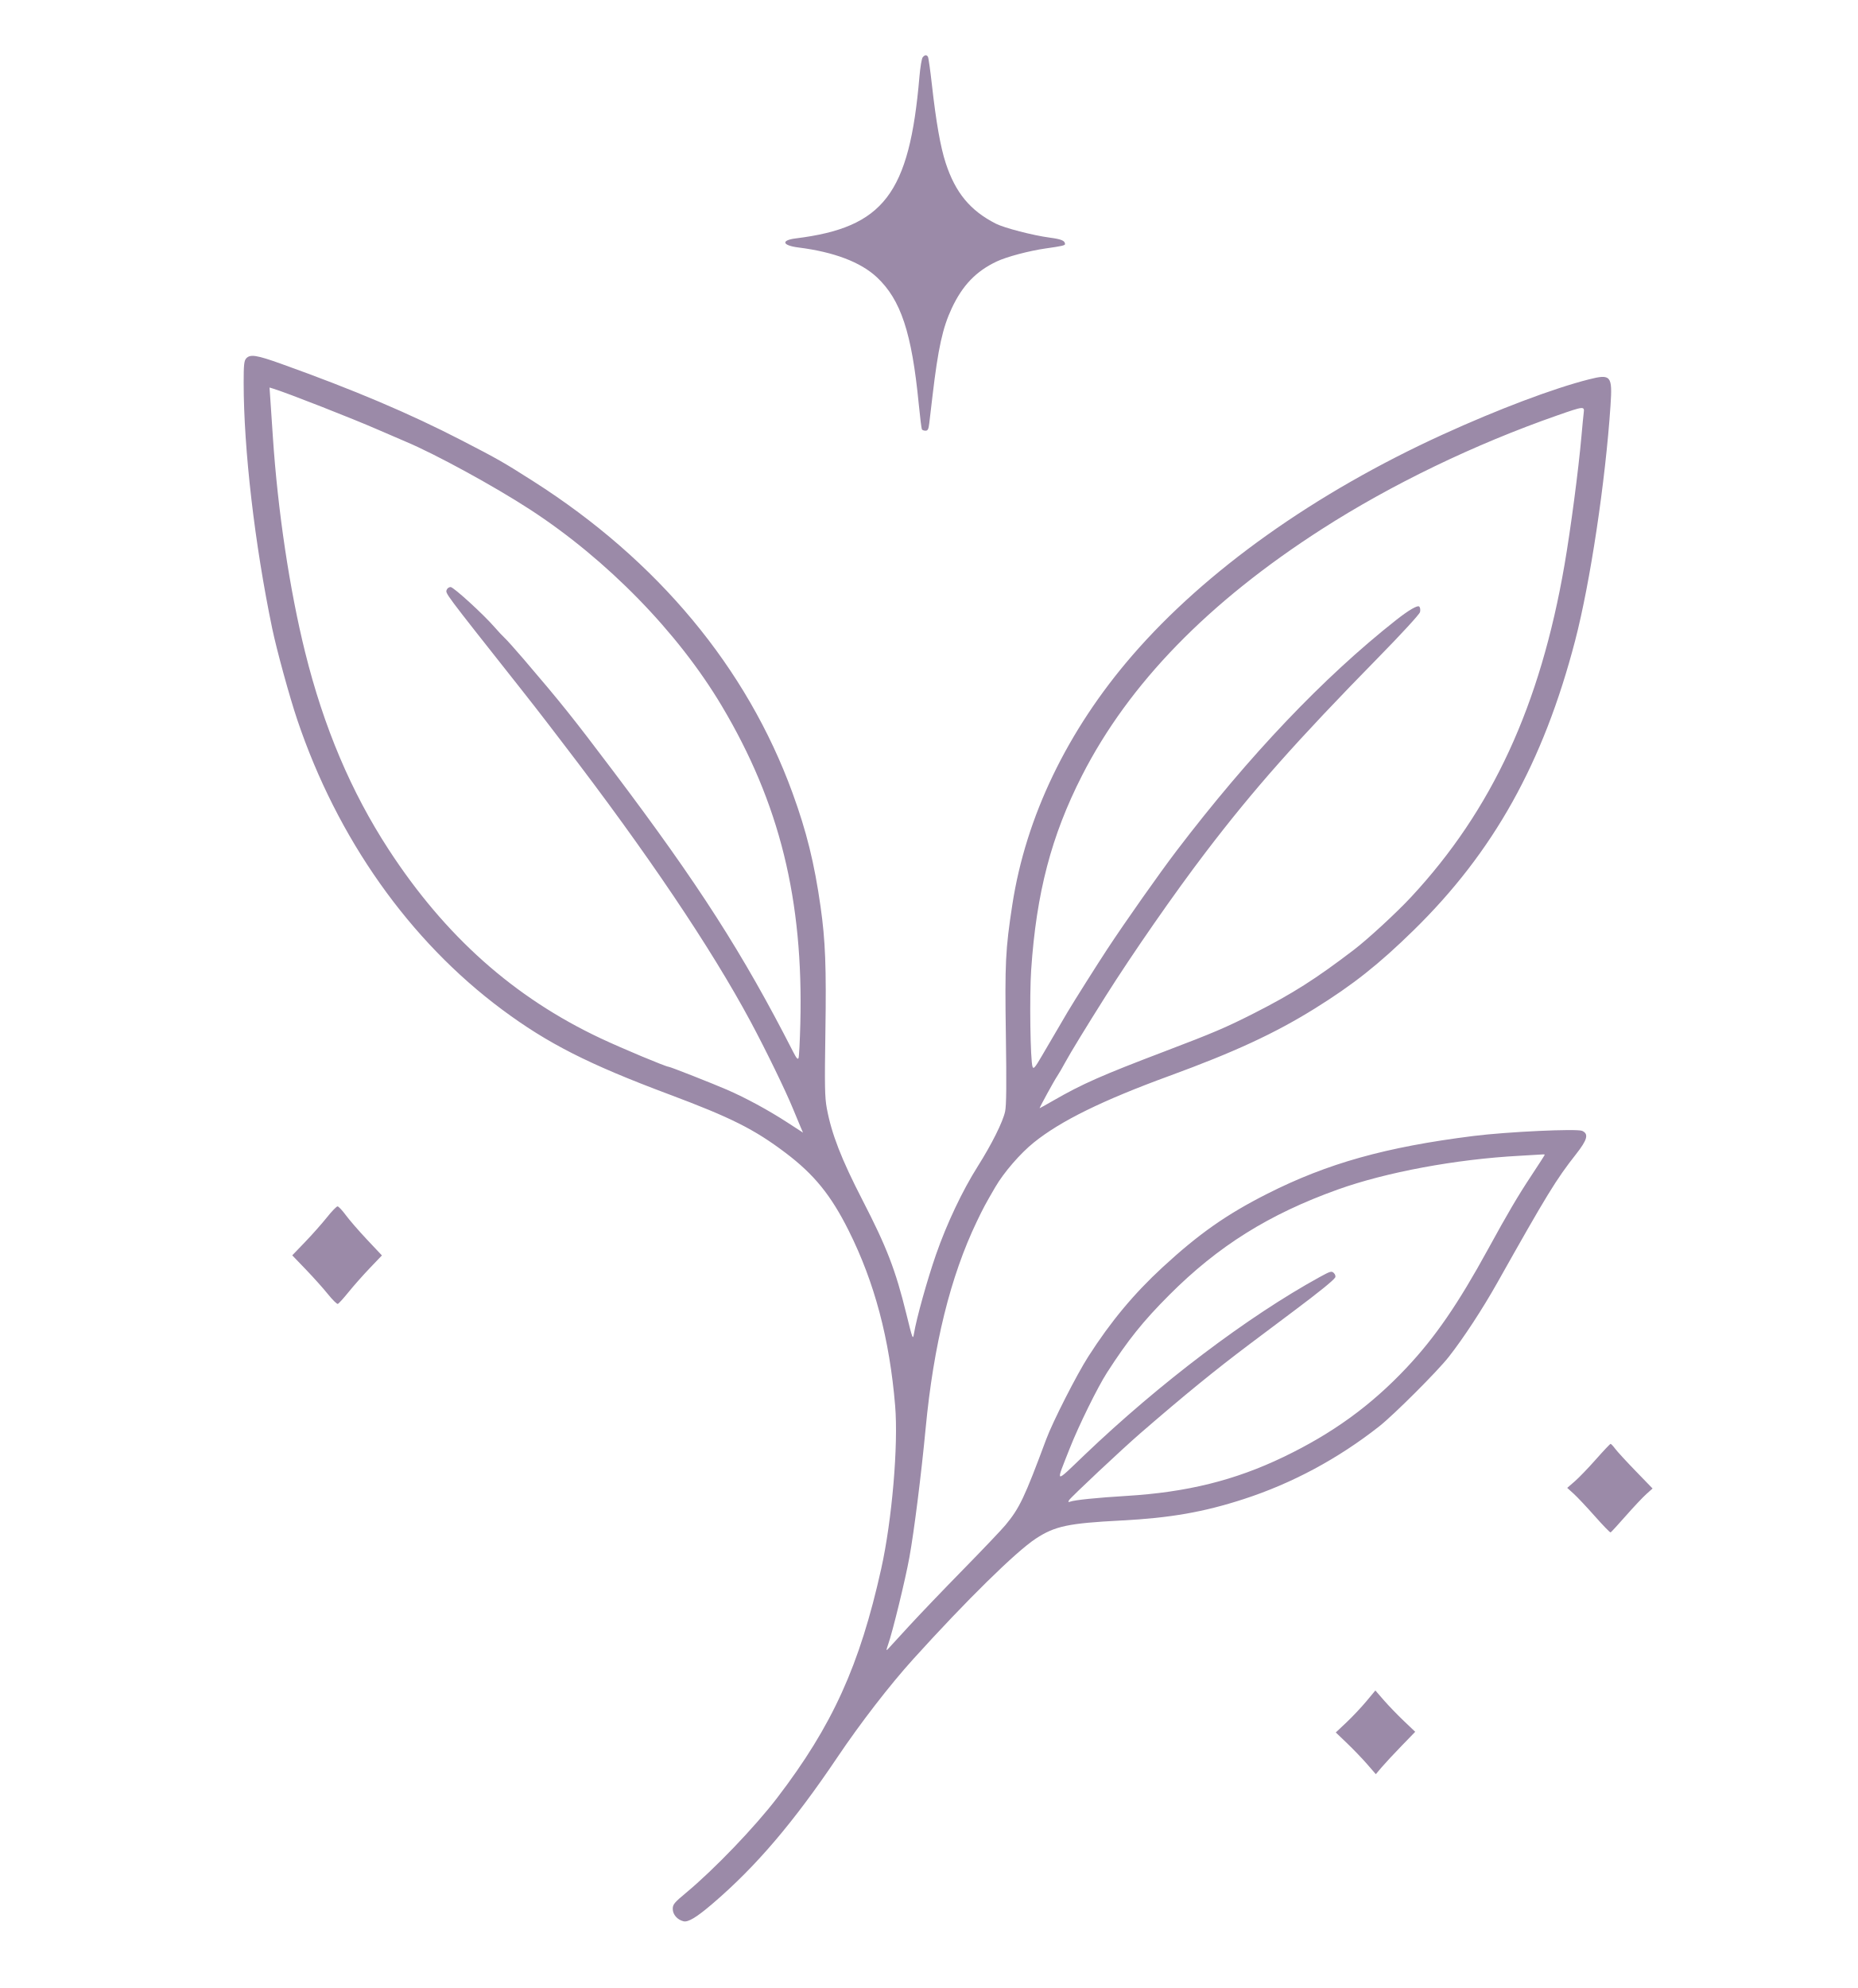
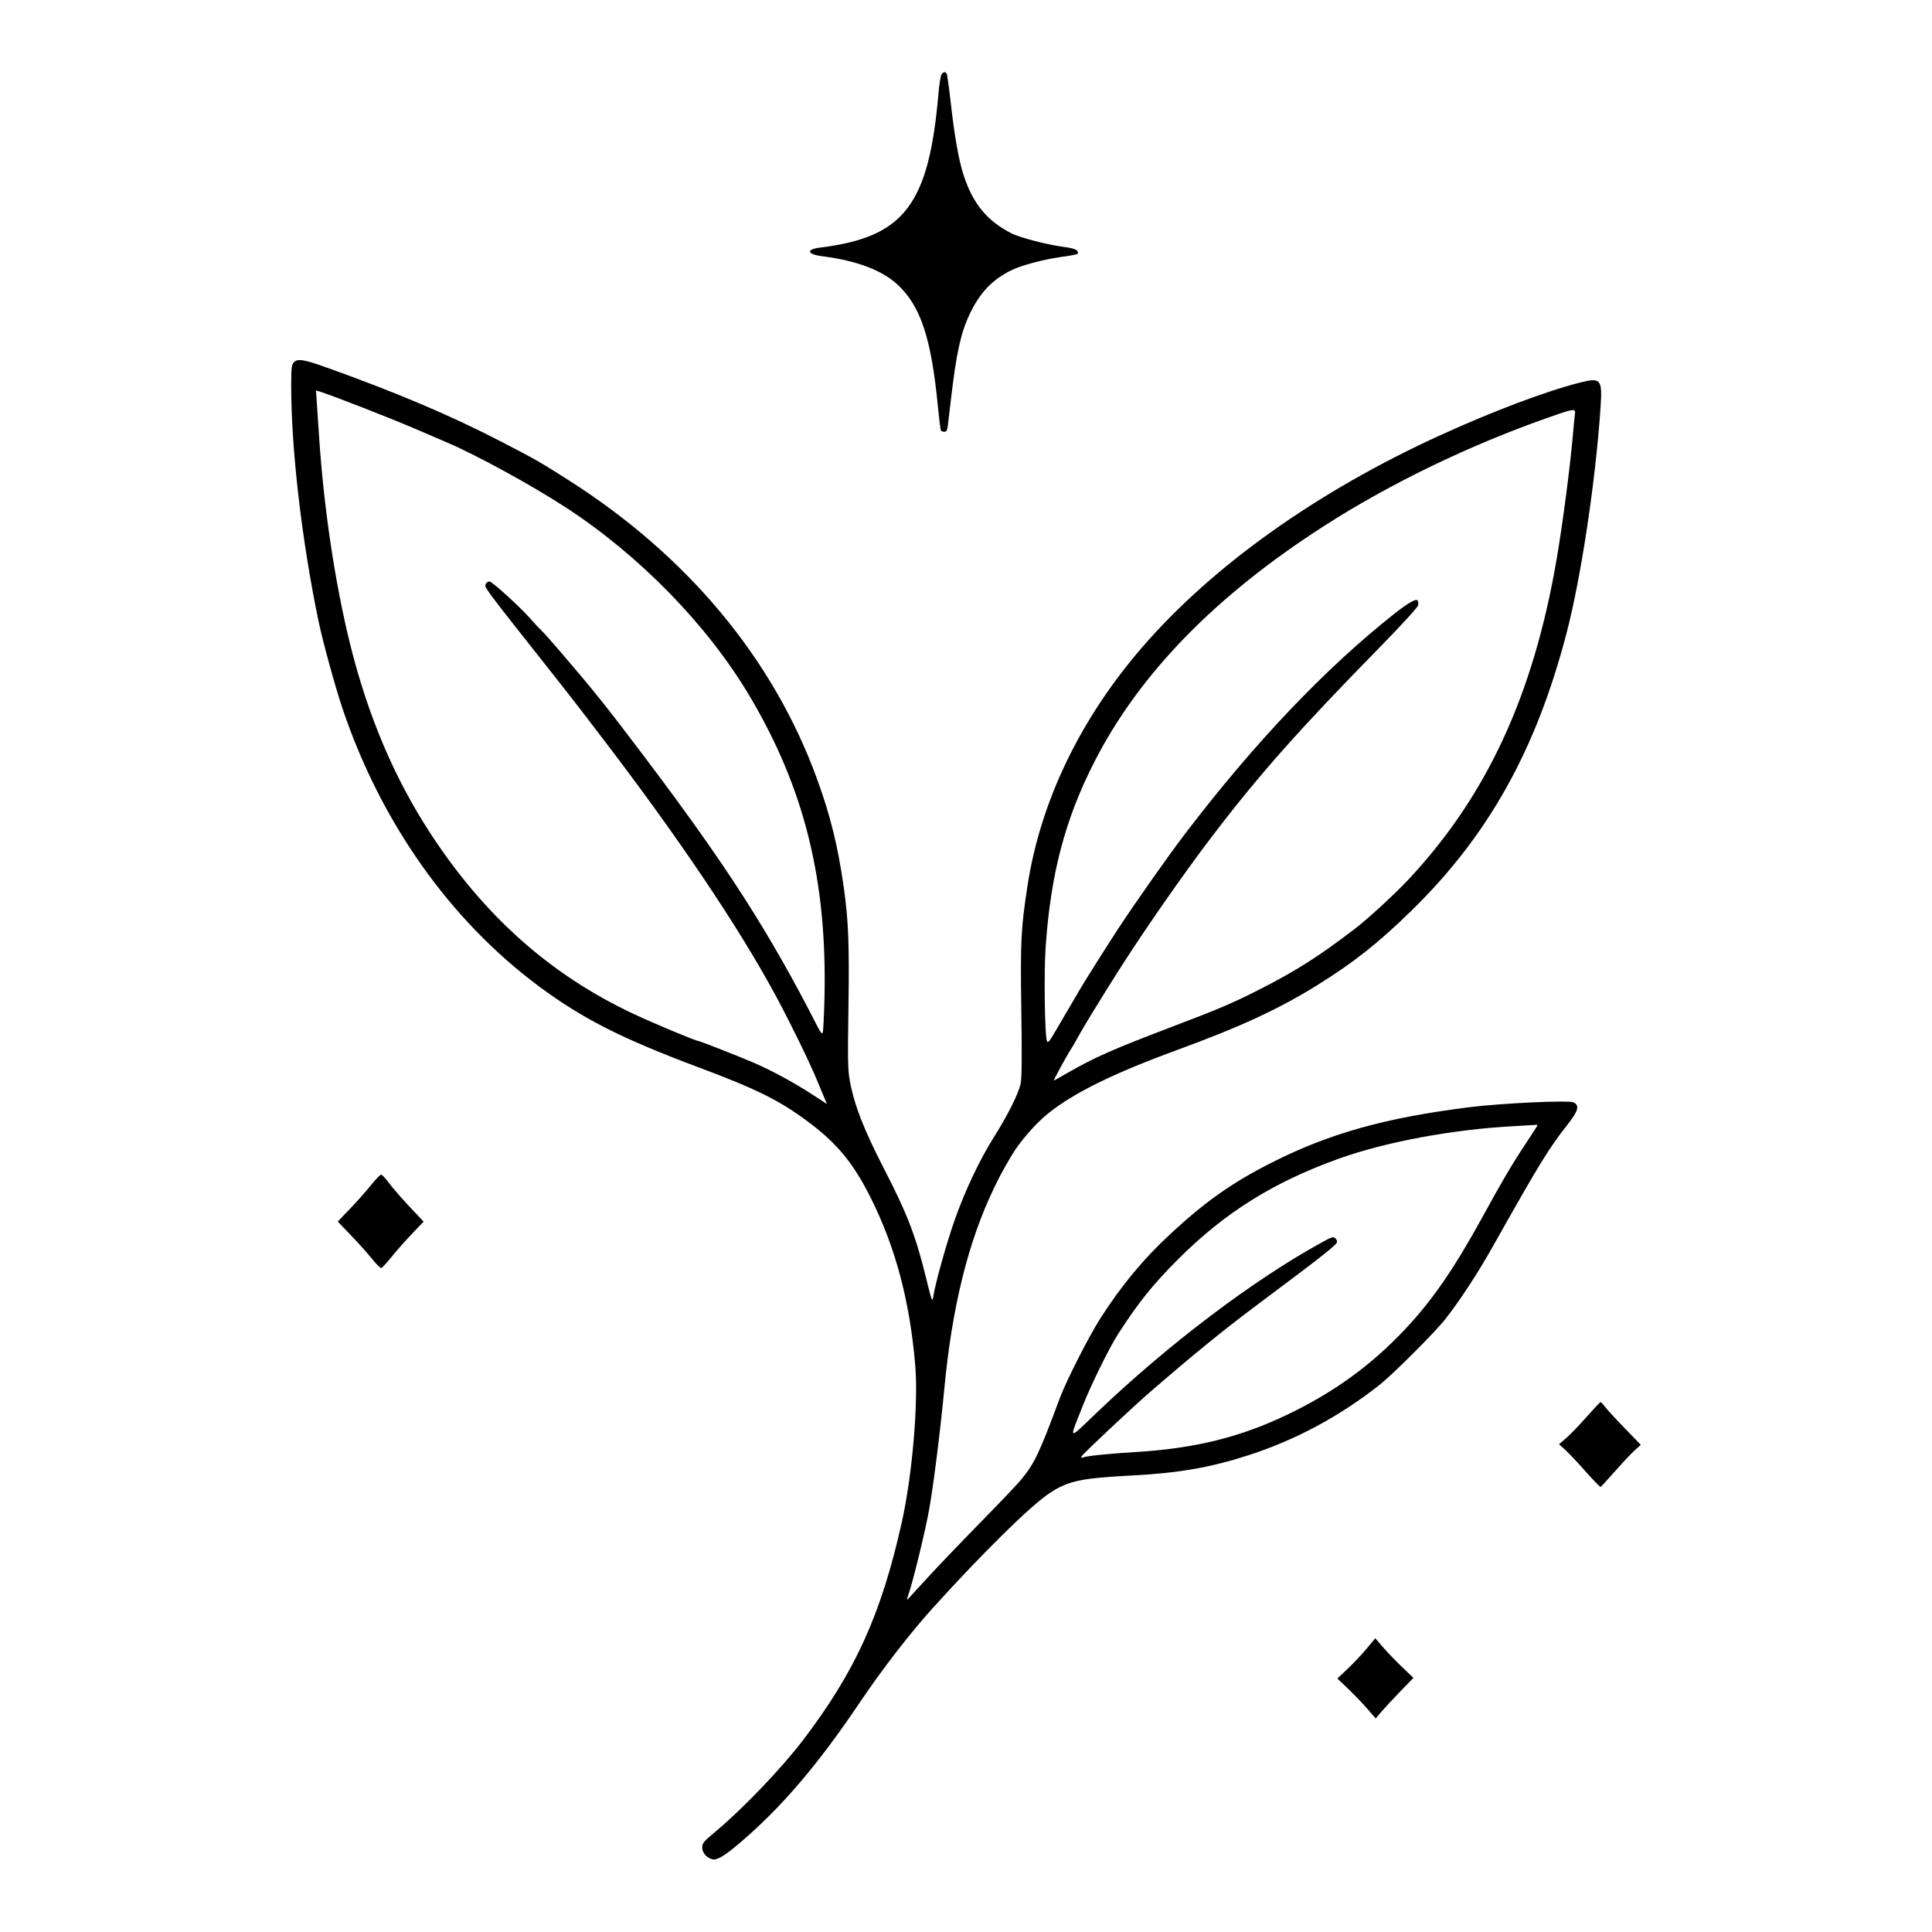
- <svg xmlns="http://www.w3.org/2000/svg" width="1212" height="1297" viewBox="0 0 1212 1297" fill="none">
-   <path fill-rule="evenodd" clip-rule="evenodd" d="M602.093 37.388C601.46 38.151 600.503 43.888 599.968 50.138C593.425 126.51 576.653 148.422 519.3 155.529C509.428 156.753 510.394 160.126 521 161.463C544.217 164.391 561.695 171.028 572.237 180.922C587.864 195.586 594.986 217.124 599.508 263.396C600.363 272.138 601.3 279.676 601.59 280.146C601.88 280.616 602.949 281 603.965 281C605.422 281 605.932 279.997 606.38 276.25C606.692 273.637 607.664 265.425 608.539 258C612.166 227.233 615.124 213.798 621.057 201.137C628.084 186.142 636.88 176.986 650.41 170.586C656.895 167.518 671.637 163.605 682.5 162.068C692.888 160.599 695.003 160.118 694.985 159.231C694.938 157.014 692.643 156.049 684.991 155.029C674.025 153.567 655.352 148.729 649.823 145.917C633.103 137.414 623.449 125.736 617.112 106.344C613.707 95.923 610.843 79.674 608.117 55.311C607.059 45.857 605.898 37.645 605.538 37.061C604.645 35.617 603.47 35.729 602.093 37.388ZM160.655 233.829C159.282 235.346 159 238.029 159 249.596C159 293.031 166.219 355.206 177.625 410C180.548 424.045 188.892 454.461 193.926 469.423C220.03 547.011 267.124 613.665 327.631 658.661C357.378 680.782 383.994 694.299 436.5 713.948C476.967 729.093 492.185 736.723 512.5 752.054C531.274 766.222 542.231 779.707 553.837 802.931C570.746 836.766 580.48 873.471 584.127 917.15C586.273 942.844 582.088 991.756 575.029 1023.5C560.991 1086.62 543.193 1125.81 507.168 1172.91C492.614 1191.94 466.034 1219.64 447.75 1234.83C440.01 1241.26 439 1242.48 439 1245.38C439 1249.05 441.963 1252.47 446 1253.47C449.081 1254.23 454.545 1250.91 465.055 1241.92C493.326 1217.73 517.775 1189.05 546.5 1146.38C561.509 1124.08 580.634 1099.33 595.861 1082.5C630.553 1044.15 662.866 1012.38 675.867 1003.85C688.376 995.64 697.081 993.787 731.5 992.01C763.488 990.357 785.36 986.543 811.5 978.061C843.247 967.759 873.161 951.704 900.063 930.53C909.542 923.069 937.942 894.705 945.307 885.343C954.899 873.15 967.304 854.223 976.992 837C1009.47 779.273 1015.48 769.447 1028.43 753.014C1035.85 743.59 1036.86 739.804 1032.46 737.801C1029.04 736.242 983.313 738.386 961.5 741.129C904.205 748.332 866.264 758.963 827 778.814C800.371 792.278 782.319 804.948 758.605 826.82C739.861 844.108 724.76 862.252 710.202 884.976C702.579 896.874 686.963 927.559 682.708 939C668.52 977.15 665.334 983.855 656.098 995C653.591 998.025 641.171 1011.07 628.499 1024C615.826 1036.93 599.882 1053.57 593.069 1061C586.256 1068.43 580.06 1075.18 579.3 1076C578.231 1077.16 578.279 1076.48 579.512 1073C582.472 1064.65 590.786 1030.6 593.431 1016C596.51 999.009 601.122 962.394 604.012 932C609.215 877.268 620.199 832.842 637.389 797C641.744 787.919 642.806 785.94 649.458 774.5C655.028 764.921 665.729 752.544 674.641 745.372C692.15 731.282 719.308 717.938 763 701.954C805.556 686.385 831.841 674.219 857.846 658.053C882.913 642.469 899.644 629.233 922.347 607.024C974.594 555.916 1007.07 497.718 1027.84 418C1037.7 380.156 1047.62 314.276 1050.94 264.5C1052.24 245.029 1051.25 243.851 1036.64 247.561C1013.57 253.424 977.568 267.013 941.475 283.489C857.962 321.61 786.863 372.183 738.908 427.575C696.51 476.549 669.406 532.853 660.585 590.282C656.093 619.524 655.669 628.142 656.379 675.607C656.854 707.283 656.717 721.234 655.893 725.107C654.447 731.904 647.209 746.418 637.975 761.039C627.985 776.859 617.849 798.27 610.833 818.375C605.151 834.658 597.995 860.283 596.417 870C595.714 874.324 595.521 873.831 591.473 857.356C584.407 828.597 578.691 813.755 562.856 783.051C549.034 756.25 542.613 739.735 539.529 723.051C538.199 715.863 538.063 708.408 538.613 673.051C539.269 630.819 538.607 613.715 535.454 591.5C531.433 563.177 526.332 542.509 517.132 517.266C487.386 435.653 429.164 365.668 348.031 314C328.355 301.47 325.067 299.594 301.137 287.238C267.24 269.737 231.09 254.411 183.508 237.37C167.4 231.6 163.253 230.958 160.655 233.829ZM176.455 261.164C176.771 265.749 177.491 276.475 178.056 285C181.238 333.053 188.966 384.644 199.101 425.5C211.233 474.409 229.079 516.551 253.606 554.215C290.447 610.786 335.369 650.791 391.956 677.423C405.953 684.011 434.629 696 436.388 696C437.357 696 465.179 706.949 474.5 710.998C486.667 716.283 501.406 724.279 513.763 732.298L524.003 738.943L522.399 735.221C521.516 733.175 519.294 727.833 517.46 723.351C512.581 711.425 499.626 684.8 489.776 666.458C463.951 618.363 421.985 556.106 367.797 485.5C365.686 482.75 360.866 476.45 357.085 471.5C353.305 466.55 345.551 456.606 339.856 449.403C288.668 384.663 290.588 387.238 291.578 384.657C291.928 383.746 293.046 383 294.063 383C295.988 383 315.654 400.967 322.807 409.261C325.065 411.879 328.019 415.029 329.37 416.261C330.721 417.492 336.258 423.675 341.675 430C366.013 458.42 373.664 467.983 400.087 503C455.9 576.967 484.775 622.002 517.561 686.217C519.74 690.485 520.637 691.499 521.101 690.217C521.443 689.273 521.96 679.275 522.249 668C524.332 587.008 508.766 523.993 471.018 460.591C442.355 412.449 396.155 365.13 345.875 332.419C322.617 317.287 284.252 296.327 265 288.233C260.875 286.499 252.775 283.01 247 280.48C230.237 273.135 186.961 256.184 178.191 253.527L175.882 252.828L176.455 261.164ZM1016.5 270.916C962.225 289.852 907.978 316.028 862.566 345.193C788.508 392.756 736.667 446.011 706.098 505.929C686.058 545.21 676.283 582.53 672.896 632.689C671.74 649.82 672.336 692.031 673.79 695.962C674.431 697.695 675.401 696.56 679.943 688.759C684.643 680.687 689.919 671.687 696.62 660.309C700.274 654.106 716.105 629.025 722.489 619.327C734.427 601.191 756.617 569.699 767.777 555.053C815.187 492.834 863.559 441.993 910.881 404.643C919.28 398.014 925.057 394.657 926.162 395.762C926.762 396.362 926.971 397.979 926.626 399.354C926.27 400.772 914.61 413.471 899.703 428.678C845.702 483.761 818.24 514.736 786.498 556.366C766.405 582.717 739.009 622.136 721.41 650.02C708.749 670.078 698.47 686.908 695.278 692.803C693.284 696.486 690.875 700.631 689.926 702.014C687.917 704.939 678.031 723 678.438 723C678.589 723 682.703 720.704 687.579 717.898C706.28 707.137 719.006 701.522 760 685.941C791.736 673.879 800.194 670.268 818.5 660.965C843.482 648.268 858.662 638.62 883.5 619.653C892.624 612.685 911.375 595.399 920.783 585.281C973.63 528.452 1005.04 460.451 1020.92 368.5C1024.95 345.149 1030.07 306.308 1031.98 284.5C1032.56 277.9 1033.23 271.038 1033.46 269.25C1034.01 264.935 1033.5 264.986 1016.5 270.916ZM991.5 754.058C950.202 756.269 904.578 764.736 873 776.05C828.089 792.141 794.885 812.919 762.944 844.919C745.891 862.003 736.095 874.218 722.382 895.5C716.283 904.965 703.839 930.245 698.1 944.83C688.687 968.751 687.73 968.322 707.776 949.17C756.593 902.528 814.287 858.893 861.159 833.165C868.174 829.314 868.952 829.095 870.415 830.558C871.334 831.477 871.691 832.71 871.256 833.461C870.175 835.327 860.641 843.049 844.5 855.131C829.338 866.481 829.942 866.028 815.414 876.959C792.531 894.175 773.065 910.05 744.123 935.097C732.453 945.196 698.614 976.943 697.61 978.734C696.923 979.96 697.088 980.18 698.335 979.702C701.157 978.619 715.916 977.11 734.908 975.964C774.507 973.574 805.755 965.837 837.575 950.543C869.623 935.14 894.601 917.023 917.843 892.324C936.504 872.494 951.464 850.739 971.017 815C983.695 791.827 990.532 780.209 999.17 767.159C1004.03 759.821 1008 753.634 1008 753.409C1008 753.184 1007.44 753.069 1006.75 753.154C1006.06 753.239 999.2 753.645 991.5 754.058ZM213.316 794.25C210.144 798.237 203.759 805.439 199.129 810.252L190.71 819.005L199.605 828.252C204.497 833.339 210.948 840.546 213.941 844.27C216.933 847.993 219.858 850.883 220.441 850.691C221.023 850.499 224.2 847.002 227.499 842.921C230.798 838.839 237.035 831.801 241.358 827.279L249.219 819.059L239.538 808.779C234.213 803.126 227.977 795.938 225.678 792.807C223.38 789.675 220.957 787.088 220.293 787.057C219.629 787.025 216.489 790.263 213.316 794.25ZM1041.42 952.11C1036.51 957.671 1030.29 964.131 1027.59 966.467L1022.68 970.714L1026.9 974.529C1029.22 976.627 1035.44 983.23 1040.72 989.201C1046 995.173 1050.62 999.933 1050.99 999.78C1051.36 999.626 1055.82 994.775 1060.9 989C1065.98 983.225 1072 976.839 1074.26 974.808L1078.38 971.117L1067.34 959.715C1061.26 953.444 1055.24 946.893 1053.96 945.157C1052.67 943.421 1051.34 942 1050.98 942C1050.63 942 1046.33 946.55 1041.42 952.11ZM891.611 1109.95C888.374 1113.84 882.563 1120 878.697 1123.65L871.668 1130.28L879.089 1137.39C883.17 1141.3 889.049 1147.42 892.153 1151L897.796 1157.5L901.606 1153C903.702 1150.53 909.485 1144.3 914.458 1139.18L923.5 1129.85L915.967 1122.68C911.824 1118.73 905.973 1112.66 902.965 1109.19L897.495 1102.89L891.611 1109.95Z" fill="#9B8AA8" />
+ <svg xmlns="http://www.w3.org/2000/svg" viewBox="-39.36 -13.13 1316.10 1316.10" fill="none">
+   <path fill-rule="evenodd" clip-rule="evenodd" d="M602.093 37.388C601.46 38.151 600.503 43.888 599.968 50.138C593.425 126.51 576.653 148.422 519.3 155.529C509.428 156.753 510.394 160.126 521 161.463C544.217 164.391 561.695 171.028 572.237 180.922C587.864 195.586 594.986 217.124 599.508 263.396C600.363 272.138 601.3 279.676 601.59 280.146C601.88 280.616 602.949 281 603.965 281C605.422 281 605.932 279.997 606.38 276.25C606.692 273.637 607.664 265.425 608.539 258C612.166 227.233 615.124 213.798 621.057 201.137C628.084 186.142 636.88 176.986 650.41 170.586C656.895 167.518 671.637 163.605 682.5 162.068C692.888 160.599 695.003 160.118 694.985 159.231C694.938 157.014 692.643 156.049 684.991 155.029C674.025 153.567 655.352 148.729 649.823 145.917C633.103 137.414 623.449 125.736 617.112 106.344C613.707 95.923 610.843 79.674 608.117 55.311C607.059 45.857 605.898 37.645 605.538 37.061C604.645 35.617 603.47 35.729 602.093 37.388ZM160.655 233.829C159.282 235.346 159 238.029 159 249.596C159 293.031 166.219 355.206 177.625 410C180.548 424.045 188.892 454.461 193.926 469.423C220.03 547.011 267.124 613.665 327.631 658.661C357.378 680.782 383.994 694.299 436.5 713.948C476.967 729.093 492.185 736.723 512.5 752.054C531.274 766.222 542.231 779.707 553.837 802.931C570.746 836.766 580.48 873.471 584.127 917.15C586.273 942.844 582.088 991.756 575.029 1023.5C560.991 1086.62 543.193 1125.81 507.168 1172.91C492.614 1191.94 466.034 1219.64 447.75 1234.83C440.01 1241.26 439 1242.48 439 1245.38C439 1249.05 441.963 1252.47 446 1253.47C449.081 1254.23 454.545 1250.91 465.055 1241.92C493.326 1217.73 517.775 1189.05 546.5 1146.38C561.509 1124.08 580.634 1099.33 595.861 1082.5C630.553 1044.15 662.866 1012.38 675.867 1003.85C688.376 995.64 697.081 993.787 731.5 992.01C763.488 990.357 785.36 986.543 811.5 978.061C843.247 967.759 873.161 951.704 900.063 930.53C909.542 923.069 937.942 894.705 945.307 885.343C954.899 873.15 967.304 854.223 976.992 837C1009.47 779.273 1015.48 769.447 1028.43 753.014C1035.85 743.59 1036.86 739.804 1032.46 737.801C1029.04 736.242 983.313 738.386 961.5 741.129C904.205 748.332 866.264 758.963 827 778.814C800.371 792.278 782.319 804.948 758.605 826.82C739.861 844.108 724.76 862.252 710.202 884.976C702.579 896.874 686.963 927.559 682.708 939C668.52 977.15 665.334 983.855 656.098 995C653.591 998.025 641.171 1011.07 628.499 1024C615.826 1036.93 599.882 1053.57 593.069 1061C586.256 1068.43 580.06 1075.18 579.3 1076C578.231 1077.16 578.279 1076.48 579.512 1073C582.472 1064.65 590.786 1030.6 593.431 1016C596.51 999.009 601.122 962.394 604.012 932C609.215 877.268 620.199 832.842 637.389 797C641.744 787.919 642.806 785.94 649.458 774.5C655.028 764.921 665.729 752.544 674.641 745.372C692.15 731.282 719.308 717.938 763 701.954C805.556 686.385 831.841 674.219 857.846 658.053C882.913 642.469 899.644 629.233 922.347 607.024C974.594 555.916 1007.07 497.718 1027.84 418C1037.7 380.156 1047.62 314.276 1050.94 264.5C1052.24 245.029 1051.25 243.851 1036.64 247.561C1013.57 253.424 977.568 267.013 941.475 283.489C857.962 321.61 786.863 372.183 738.908 427.575C696.51 476.549 669.406 532.853 660.585 590.282C656.093 619.524 655.669 628.142 656.379 675.607C656.854 707.283 656.717 721.234 655.893 725.107C654.447 731.904 647.209 746.418 637.975 761.039C627.985 776.859 617.849 798.27 610.833 818.375C605.151 834.658 597.995 860.283 596.417 870C595.714 874.324 595.521 873.831 591.473 857.356C584.407 828.597 578.691 813.755 562.856 783.051C549.034 756.25 542.613 739.735 539.529 723.051C538.199 715.863 538.063 708.408 538.613 673.051C539.269 630.819 538.607 613.715 535.454 591.5C531.433 563.177 526.332 542.509 517.132 517.266C487.386 435.653 429.164 365.668 348.031 314C328.355 301.47 325.067 299.594 301.137 287.238C267.24 269.737 231.09 254.411 183.508 237.37C167.4 231.6 163.253 230.958 160.655 233.829ZM176.455 261.164C176.771 265.749 177.491 276.475 178.056 285C181.238 333.053 188.966 384.644 199.101 425.5C211.233 474.409 229.079 516.551 253.606 554.215C290.447 610.786 335.369 650.791 391.956 677.423C405.953 684.011 434.629 696 436.388 696C437.357 696 465.179 706.949 474.5 710.998C486.667 716.283 501.406 724.279 513.763 732.298L524.003 738.943L522.399 735.221C521.516 733.175 519.294 727.833 517.46 723.351C512.581 711.425 499.626 684.8 489.776 666.458C463.951 618.363 421.985 556.106 367.797 485.5C365.686 482.75 360.866 476.45 357.085 471.5C353.305 466.55 345.551 456.606 339.856 449.403C288.668 384.663 290.588 387.238 291.578 384.657C291.928 383.746 293.046 383 294.063 383C295.988 383 315.654 400.967 322.807 409.261C325.065 411.879 328.019 415.029 329.37 416.261C330.721 417.492 336.258 423.675 341.675 430C366.013 458.42 373.664 467.983 400.087 503C455.9 576.967 484.775 622.002 517.561 686.217C519.74 690.485 520.637 691.499 521.101 690.217C521.443 689.273 521.96 679.275 522.249 668C524.332 587.008 508.766 523.993 471.018 460.591C442.355 412.449 396.155 365.13 345.875 332.419C322.617 317.287 284.252 296.327 265 288.233C260.875 286.499 252.775 283.01 247 280.48C230.237 273.135 186.961 256.184 178.191 253.527L175.882 252.828L176.455 261.164ZM1016.5 270.916C962.225 289.852 907.978 316.028 862.566 345.193C788.508 392.756 736.667 446.011 706.098 505.929C686.058 545.21 676.283 582.53 672.896 632.689C671.74 649.82 672.336 692.031 673.79 695.962C674.431 697.695 675.401 696.56 679.943 688.759C684.643 680.687 689.919 671.687 696.62 660.309C700.274 654.106 716.105 629.025 722.489 619.327C734.427 601.191 756.617 569.699 767.777 555.053C815.187 492.834 863.559 441.993 910.881 404.643C919.28 398.014 925.057 394.657 926.162 395.762C926.762 396.362 926.971 397.979 926.626 399.354C926.27 400.772 914.61 413.471 899.703 428.678C845.702 483.761 818.24 514.736 786.498 556.366C766.405 582.717 739.009 622.136 721.41 650.02C708.749 670.078 698.47 686.908 695.278 692.803C693.284 696.486 690.875 700.631 689.926 702.014C687.917 704.939 678.031 723 678.438 723C678.589 723 682.703 720.704 687.579 717.898C706.28 707.137 719.006 701.522 760 685.941C791.736 673.879 800.194 670.268 818.5 660.965C843.482 648.268 858.662 638.62 883.5 619.653C892.624 612.685 911.375 595.399 920.783 585.281C973.63 528.452 1005.04 460.451 1020.92 368.5C1024.95 345.149 1030.07 306.308 1031.98 284.5C1032.56 277.9 1033.23 271.038 1033.46 269.25C1034.01 264.935 1033.5 264.986 1016.5 270.916ZM991.5 754.058C950.202 756.269 904.578 764.736 873 776.05C828.089 792.141 794.885 812.919 762.944 844.919C745.891 862.003 736.095 874.218 722.382 895.5C716.283 904.965 703.839 930.245 698.1 944.83C688.687 968.751 687.73 968.322 707.776 949.17C756.593 902.528 814.287 858.893 861.159 833.165C868.174 829.314 868.952 829.095 870.415 830.558C871.334 831.477 871.691 832.71 871.256 833.461C870.175 835.327 860.641 843.049 844.5 855.131C829.338 866.481 829.942 866.028 815.414 876.959C792.531 894.175 773.065 910.05 744.123 935.097C732.453 945.196 698.614 976.943 697.61 978.734C696.923 979.96 697.088 980.18 698.335 979.702C701.157 978.619 715.916 977.11 734.908 975.964C774.507 973.574 805.755 965.837 837.575 950.543C869.623 935.14 894.601 917.023 917.843 892.324C936.504 872.494 951.464 850.739 971.017 815C983.695 791.827 990.532 780.209 999.17 767.159C1004.03 759.821 1008 753.634 1008 753.409C1008 753.184 1007.44 753.069 1006.75 753.154C1006.06 753.239 999.2 753.645 991.5 754.058ZM213.316 794.25C210.144 798.237 203.759 805.439 199.129 810.252L190.71 819.005L199.605 828.252C204.497 833.339 210.948 840.546 213.941 844.27C216.933 847.993 219.858 850.883 220.441 850.691C221.023 850.499 224.2 847.002 227.499 842.921C230.798 838.839 237.035 831.801 241.358 827.279L249.219 819.059L239.538 808.779C234.213 803.126 227.977 795.938 225.678 792.807C223.38 789.675 220.957 787.088 220.293 787.057C219.629 787.025 216.489 790.263 213.316 794.25ZM1041.42 952.11C1036.51 957.671 1030.29 964.131 1027.59 966.467L1022.68 970.714L1026.9 974.529C1029.22 976.627 1035.44 983.23 1040.72 989.201C1046 995.173 1050.62 999.933 1050.99 999.78C1051.36 999.626 1055.82 994.775 1060.9 989C1065.98 983.225 1072 976.839 1074.26 974.808L1078.38 971.117L1067.34 959.715C1061.26 953.444 1055.24 946.893 1053.96 945.157C1052.67 943.421 1051.34 942 1050.98 942C1050.63 942 1046.33 946.55 1041.42 952.11ZM891.611 1109.95C888.374 1113.84 882.563 1120 878.697 1123.65L871.668 1130.28L879.089 1137.39C883.17 1141.3 889.049 1147.42 892.153 1151L897.796 1157.5L901.606 1153C903.702 1150.53 909.485 1144.3 914.458 1139.18L923.5 1129.85L915.967 1122.68C911.824 1118.73 905.973 1112.66 902.965 1109.19L897.495 1102.89L891.611 1109.95Z" fill="currentColor" />
</svg>
